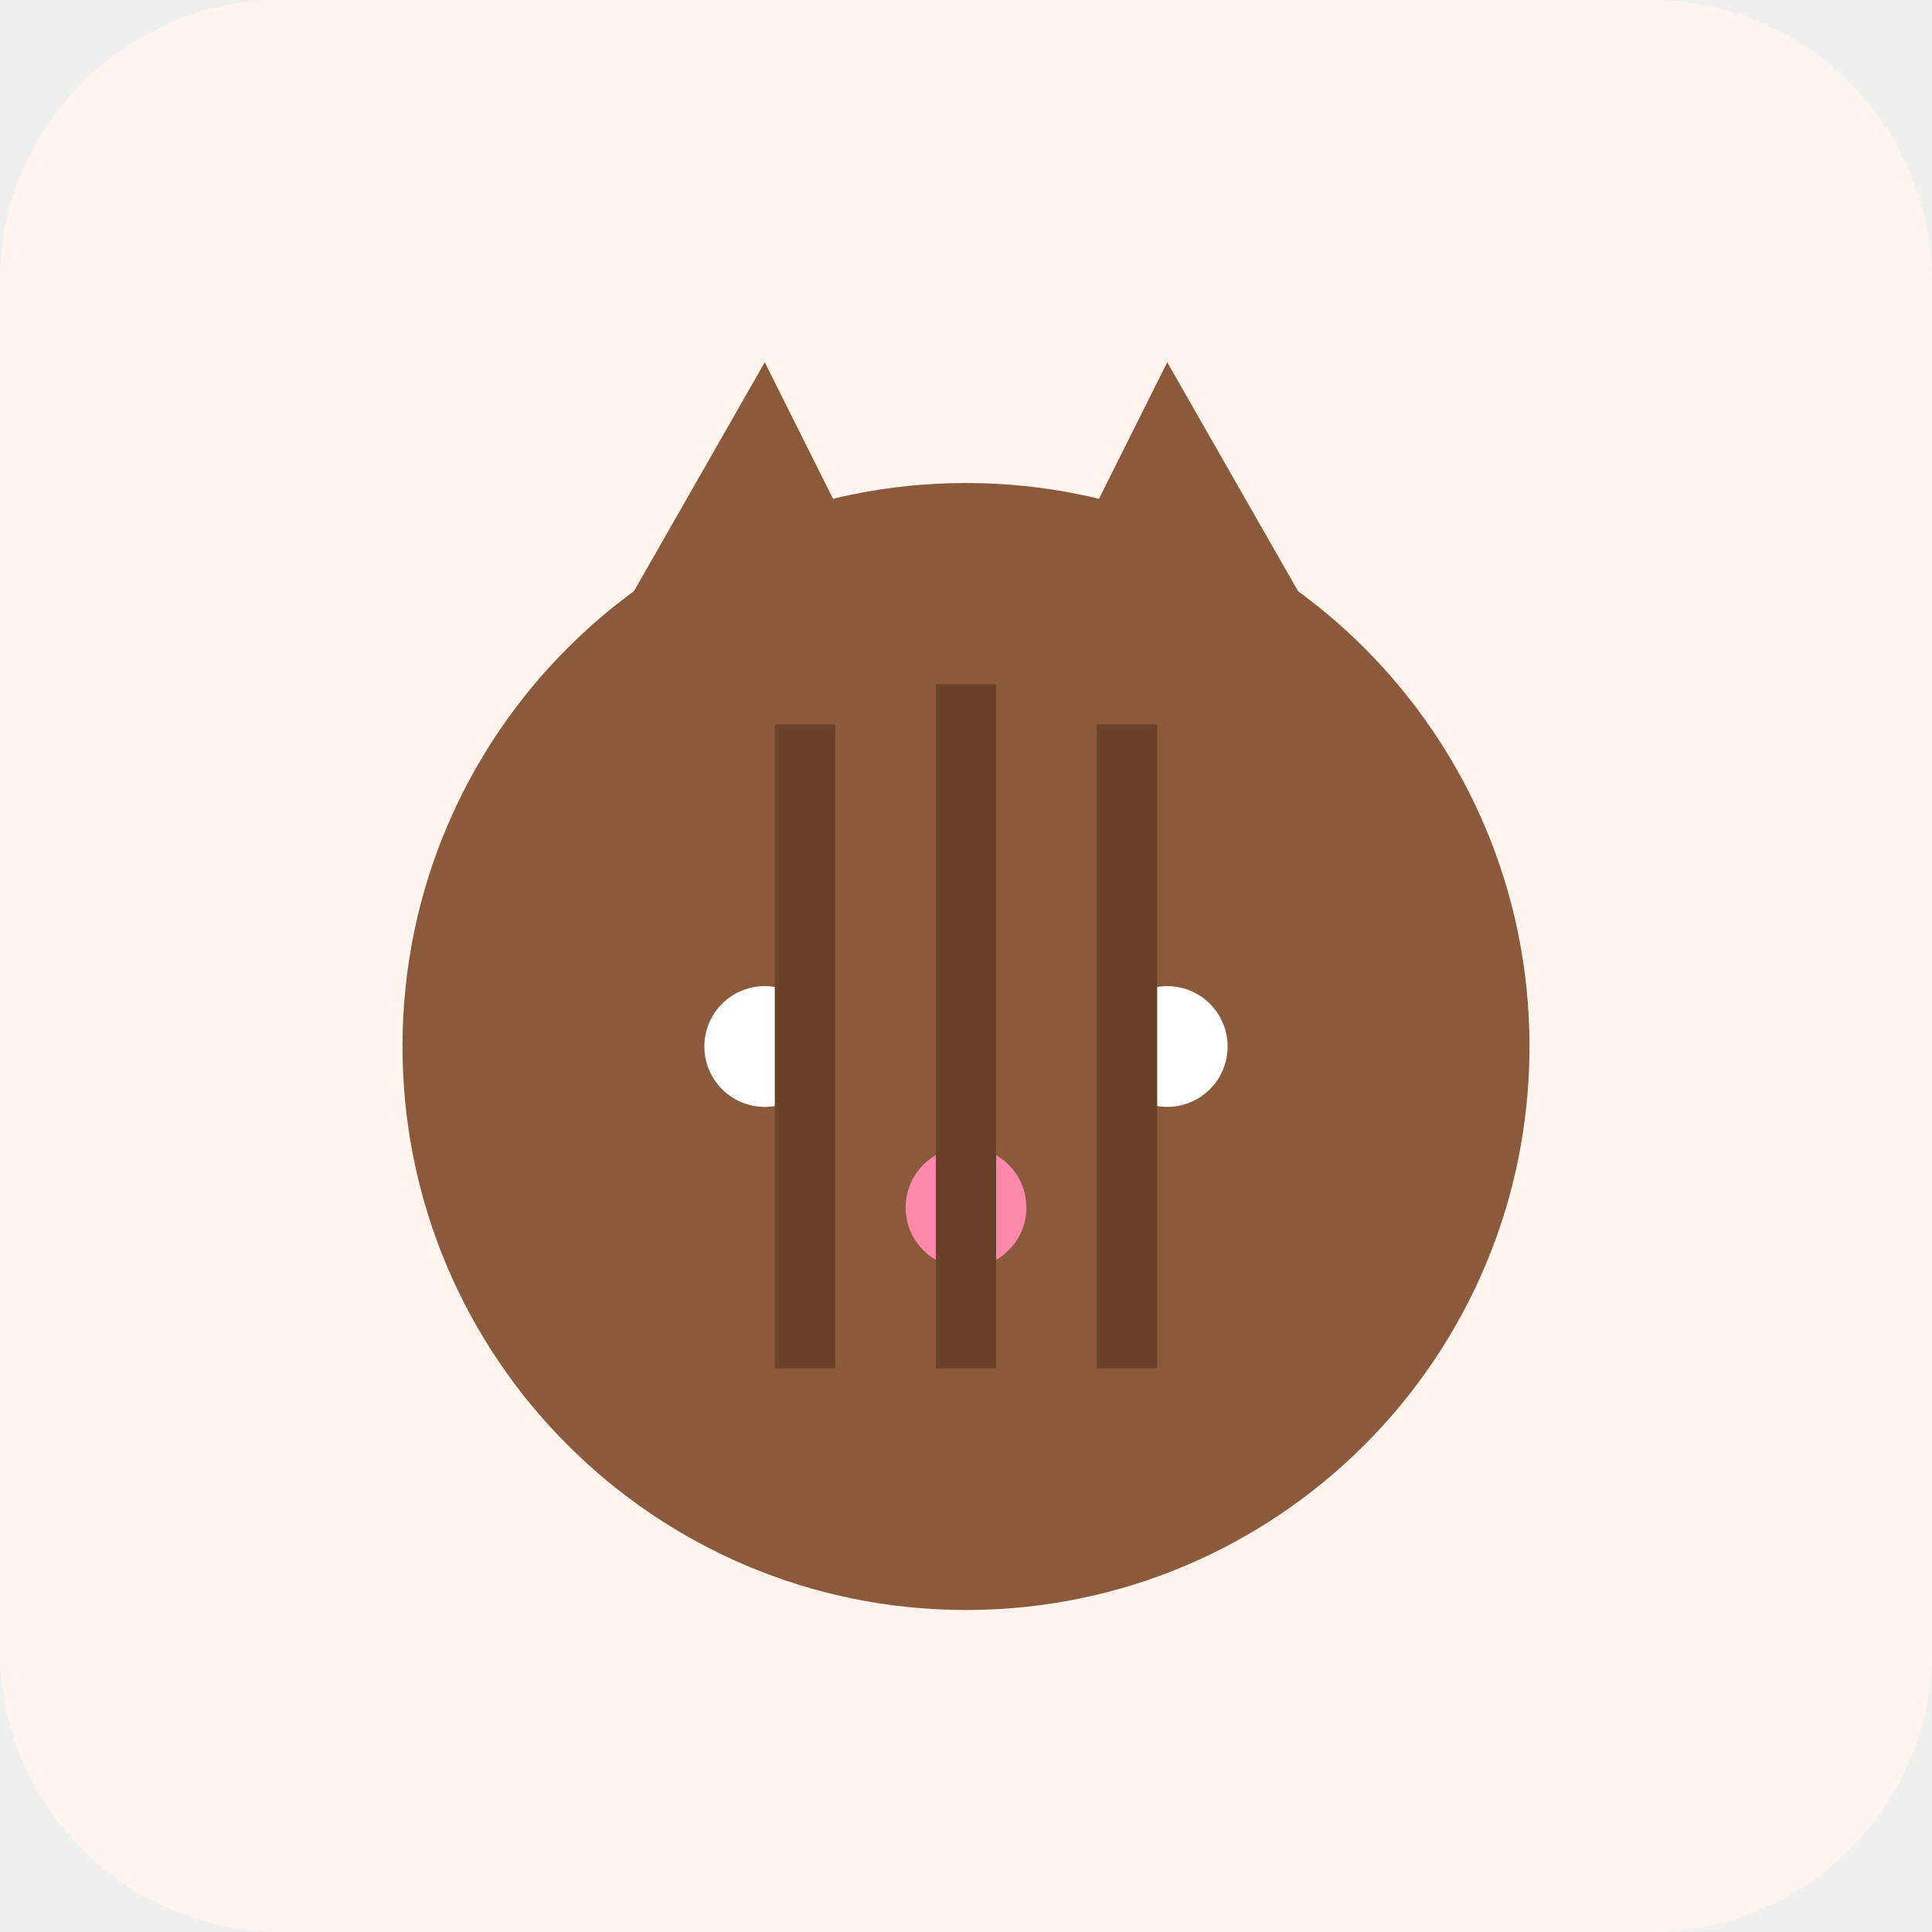
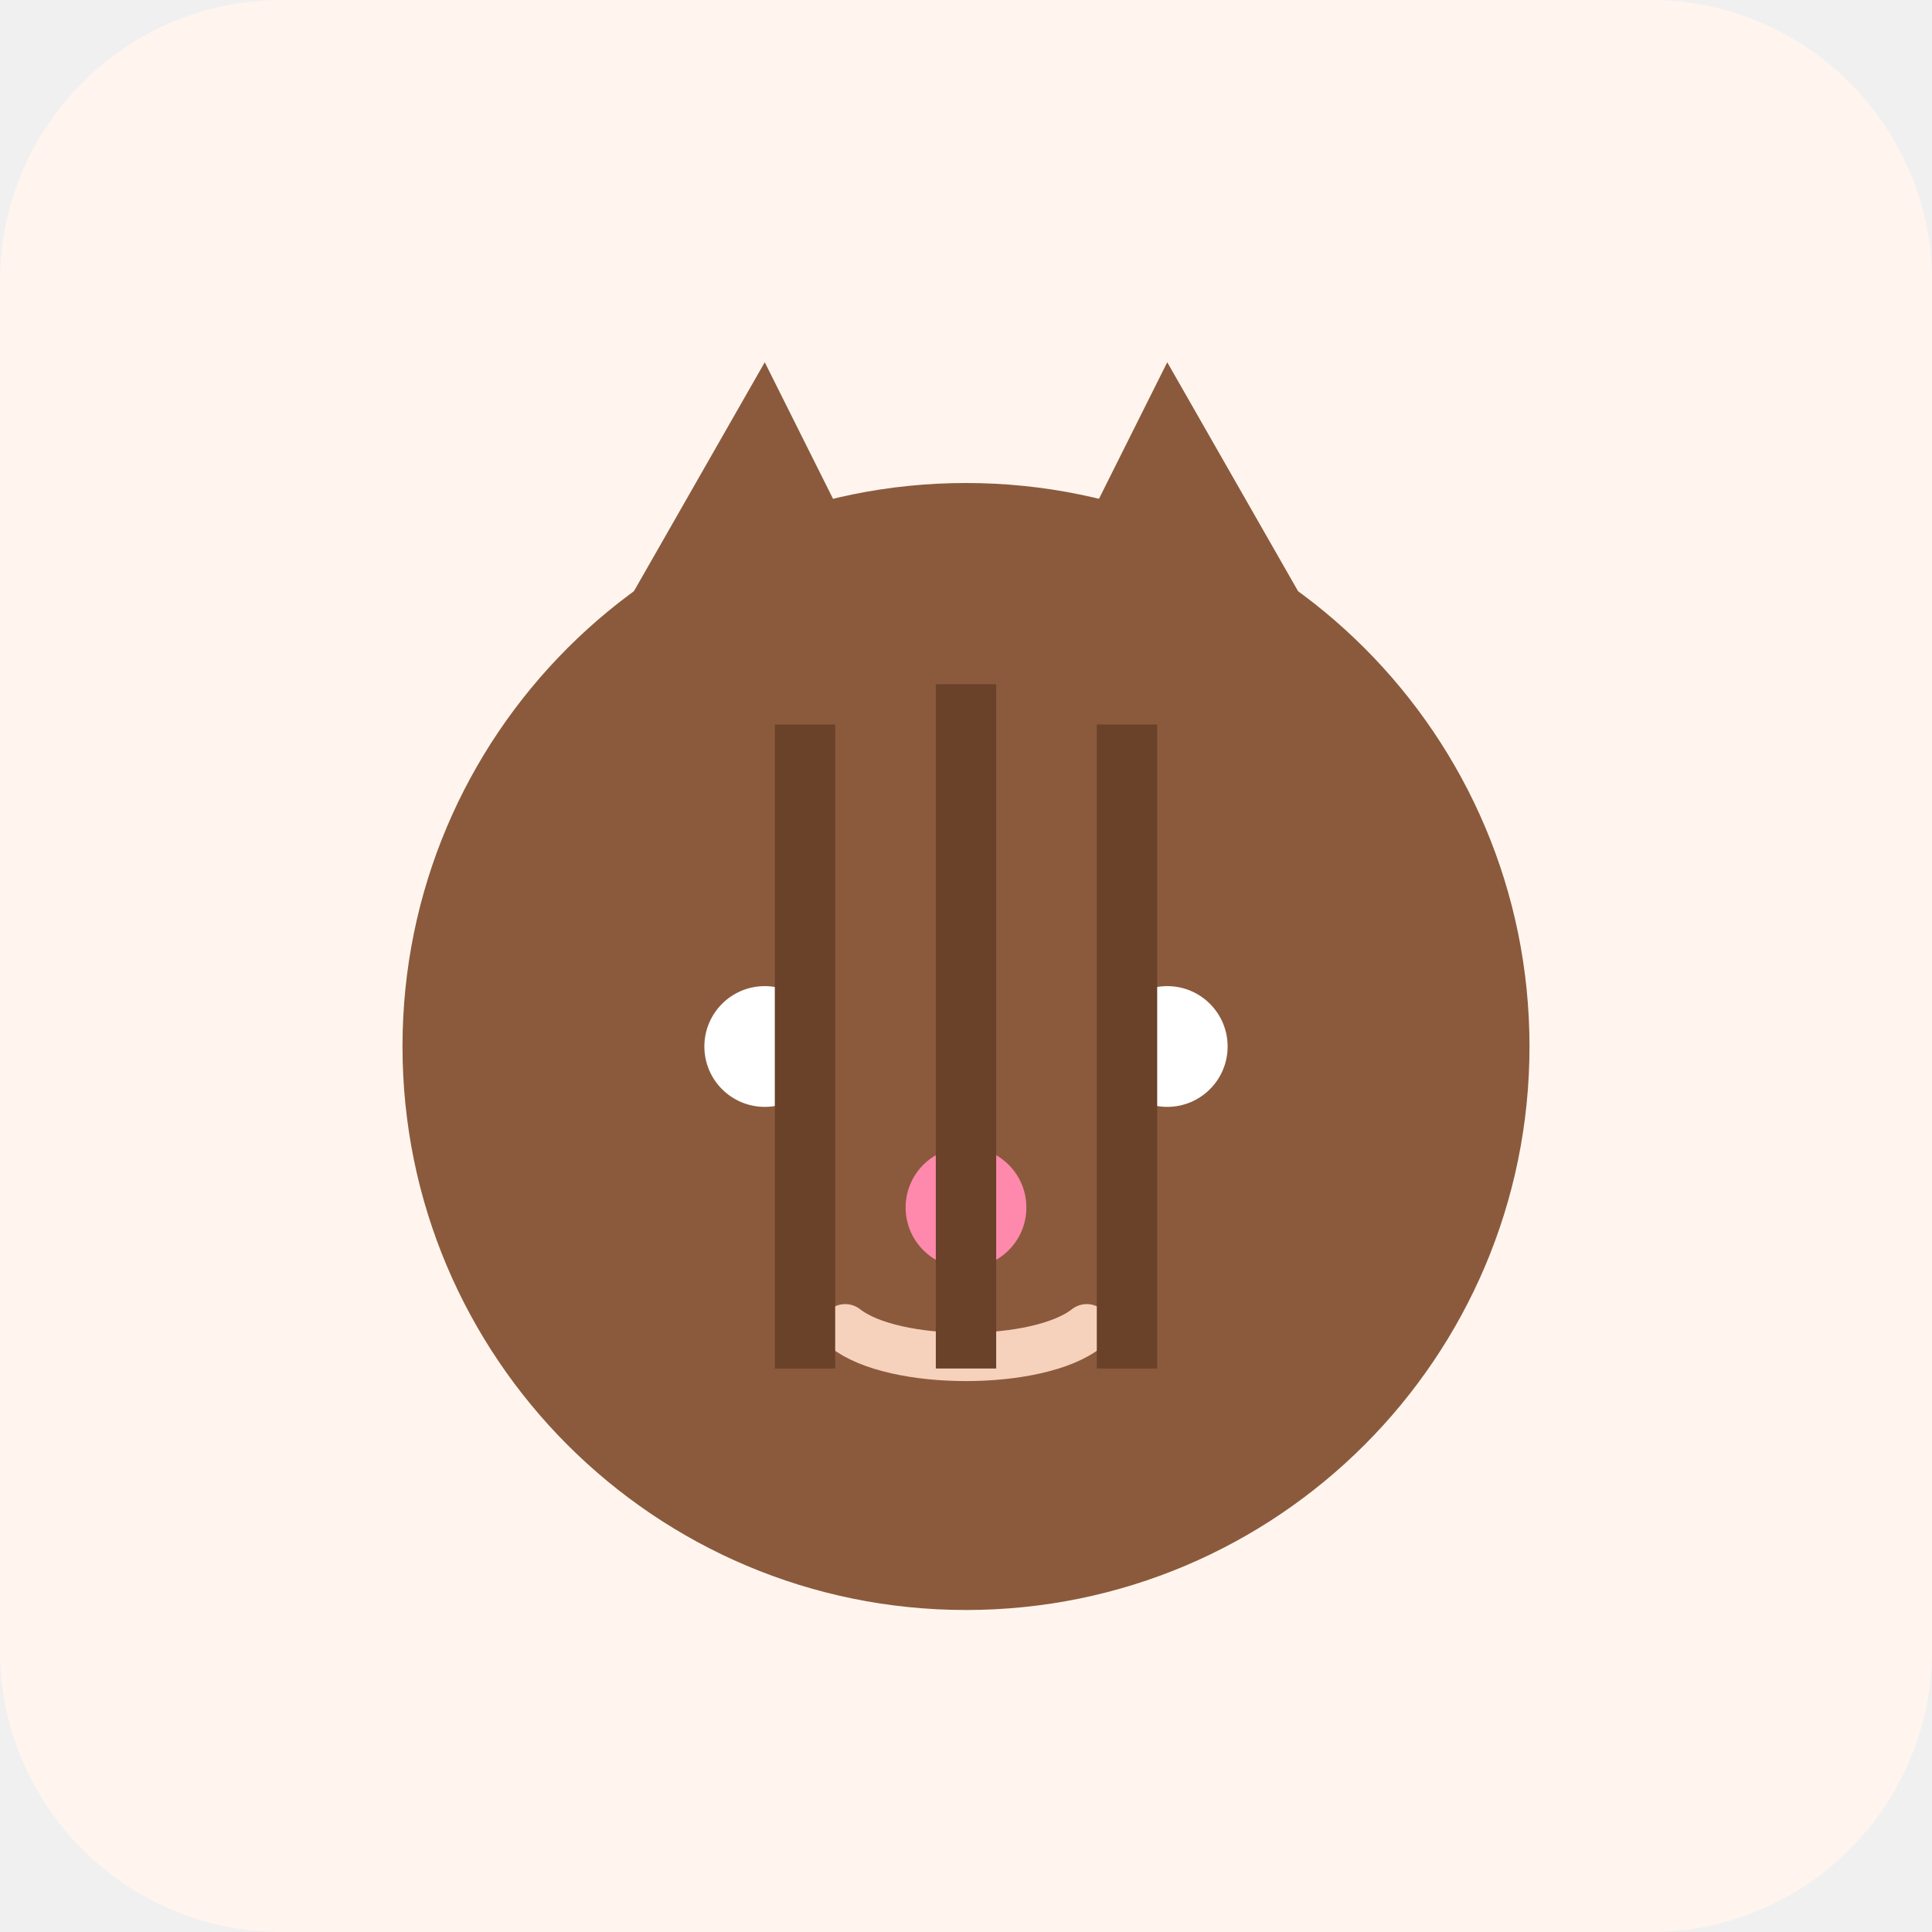
<svg xmlns="http://www.w3.org/2000/svg" viewBox="0 0 96 96" role="img" aria-label="Cocoa Stripe">
  <rect width="96" height="96" rx="14" fill="#fff5ee" />
  <circle cx="48" cy="52" r="28" fill="#8b5a3c" />
  <path d="M30 32l8-14 8 16" fill="#8b5a3c" />
  <path d="M66 32l-8-14-8 16" fill="#8b5a3c" />
  <circle cx="38" cy="52" r="3" fill="#fff" />
  <circle cx="58" cy="52" r="3" fill="#fff" />
  <circle cx="48" cy="60" r="3" fill="#ff89ad" />
+   <path d="M42 66c2.4 1.9 9.6 1.9 12 0" stroke="#f6d2bc" stroke-width="2.4" fill="none" stroke-linecap="round" />
  <path d="M40 36v32M48 34v34M56 36v32" stroke="#6a4129" stroke-width="3" />
</svg>
